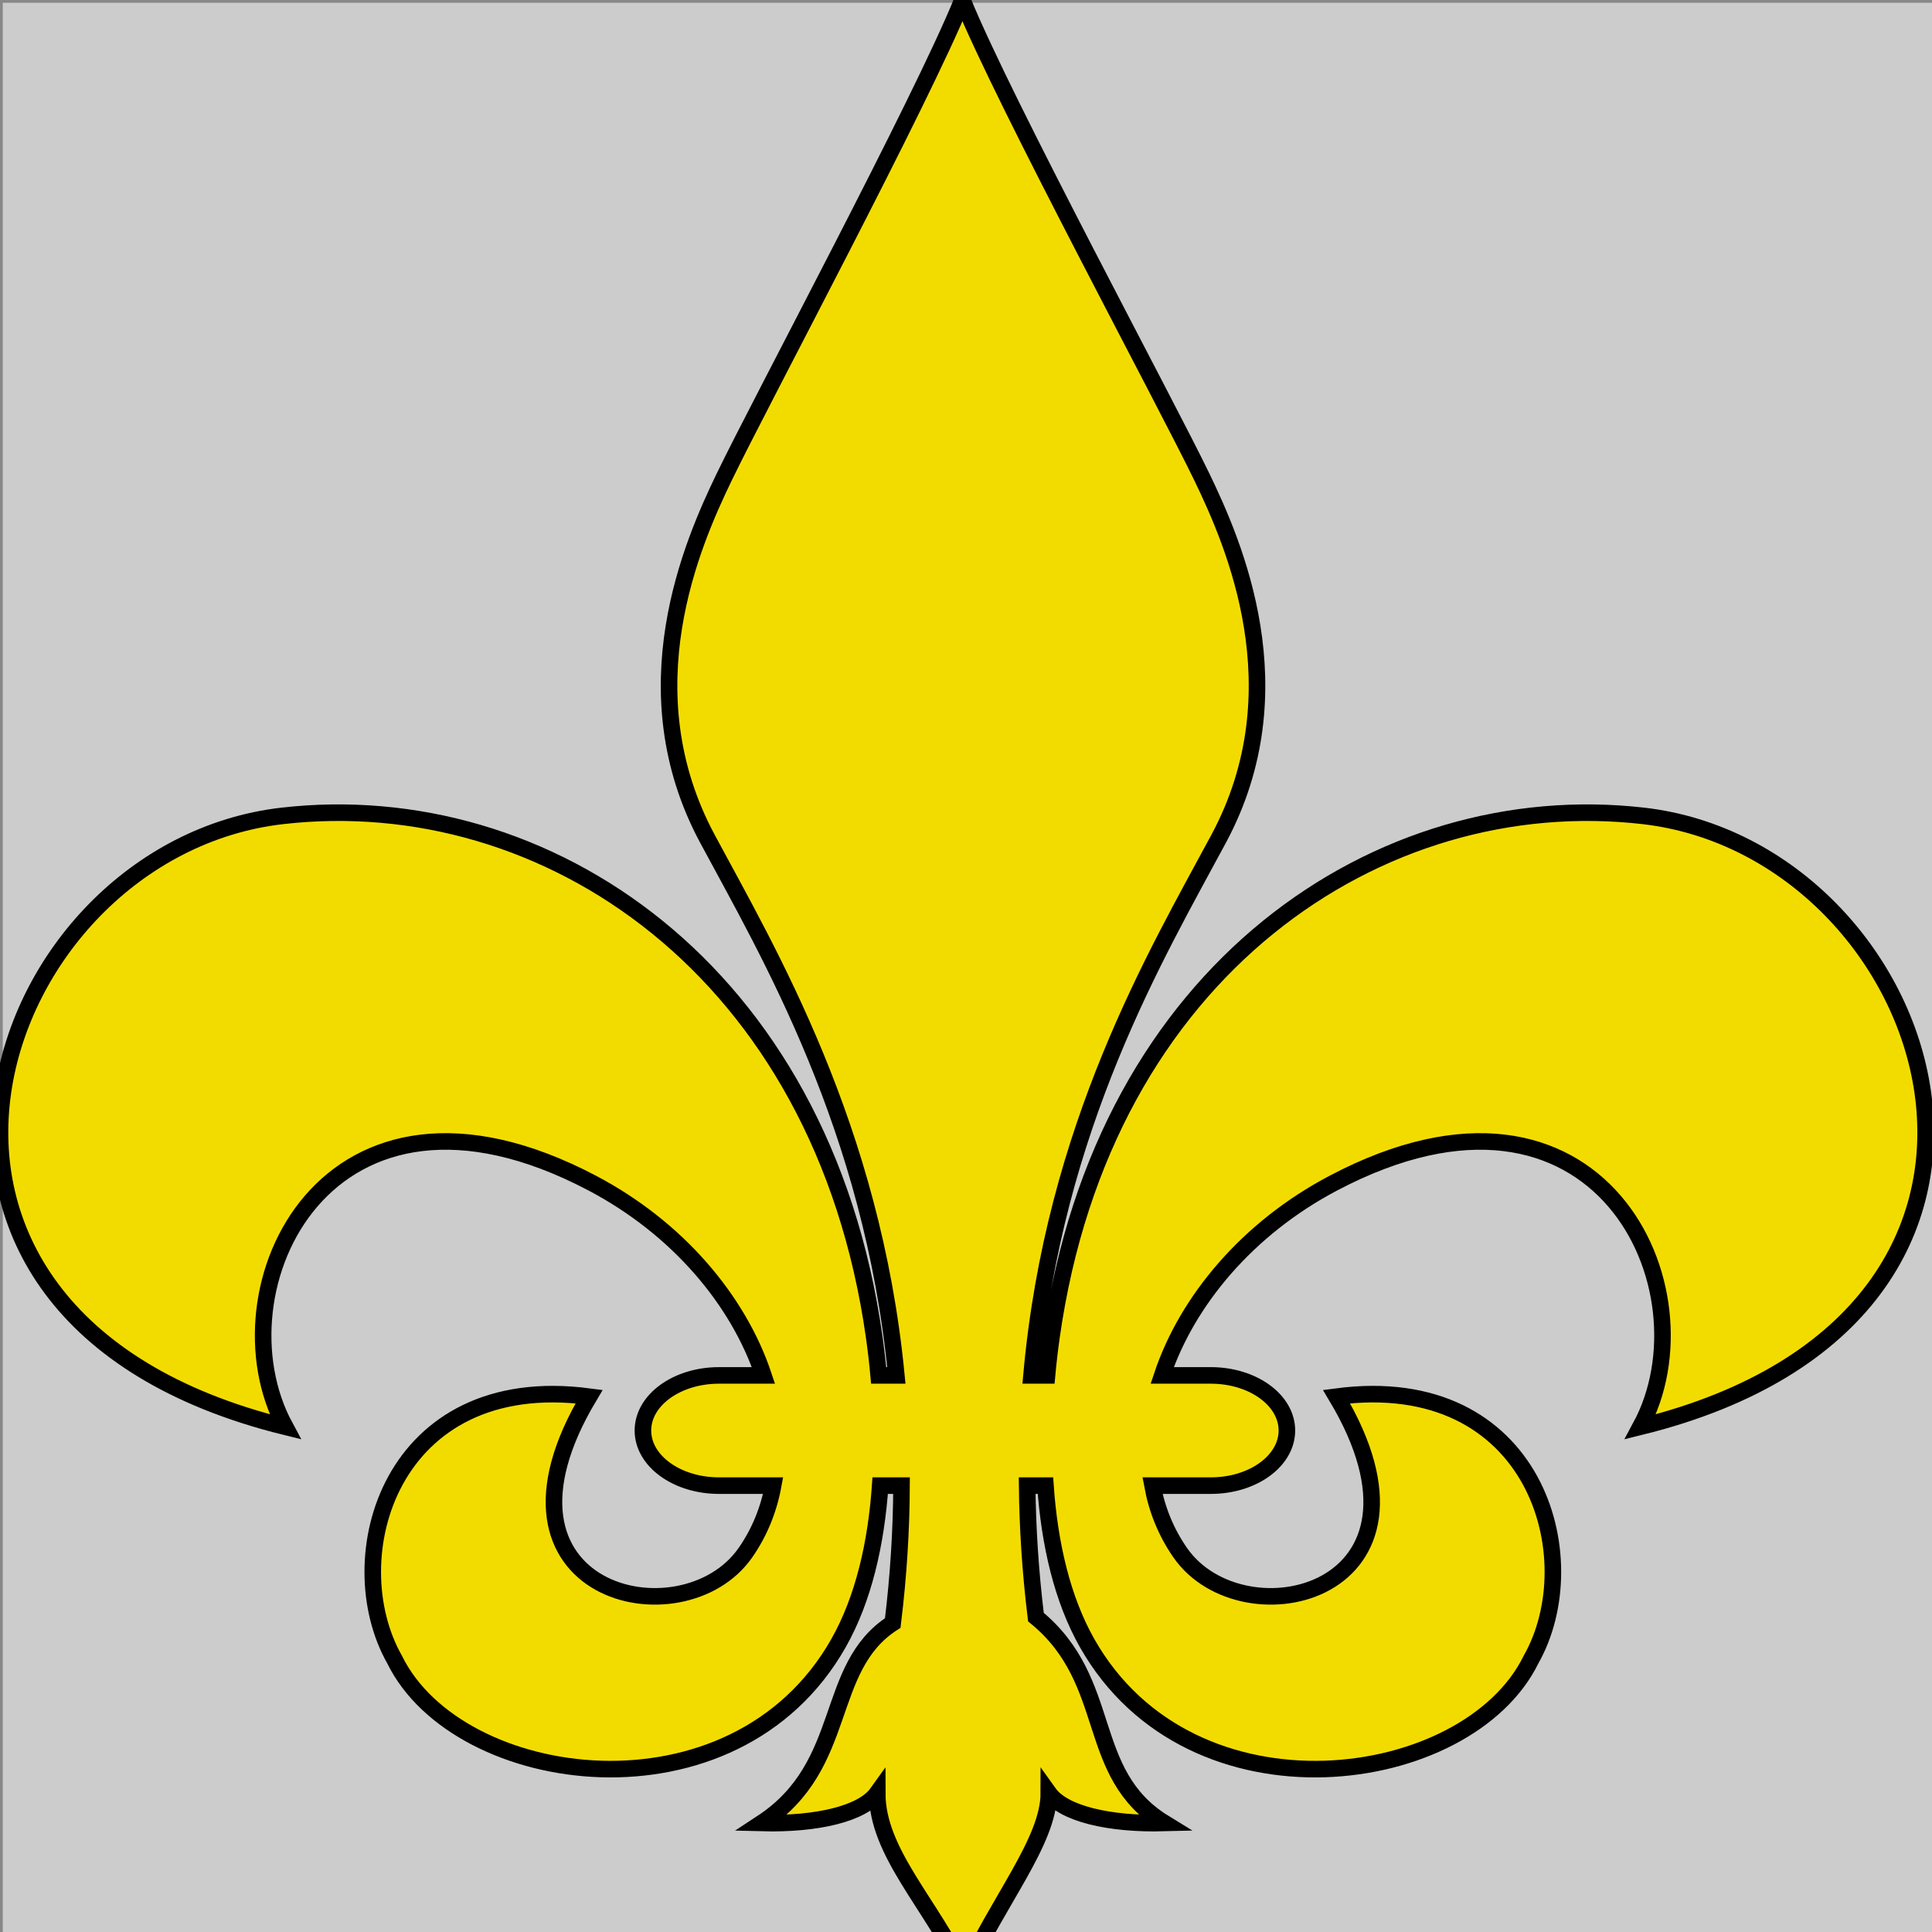
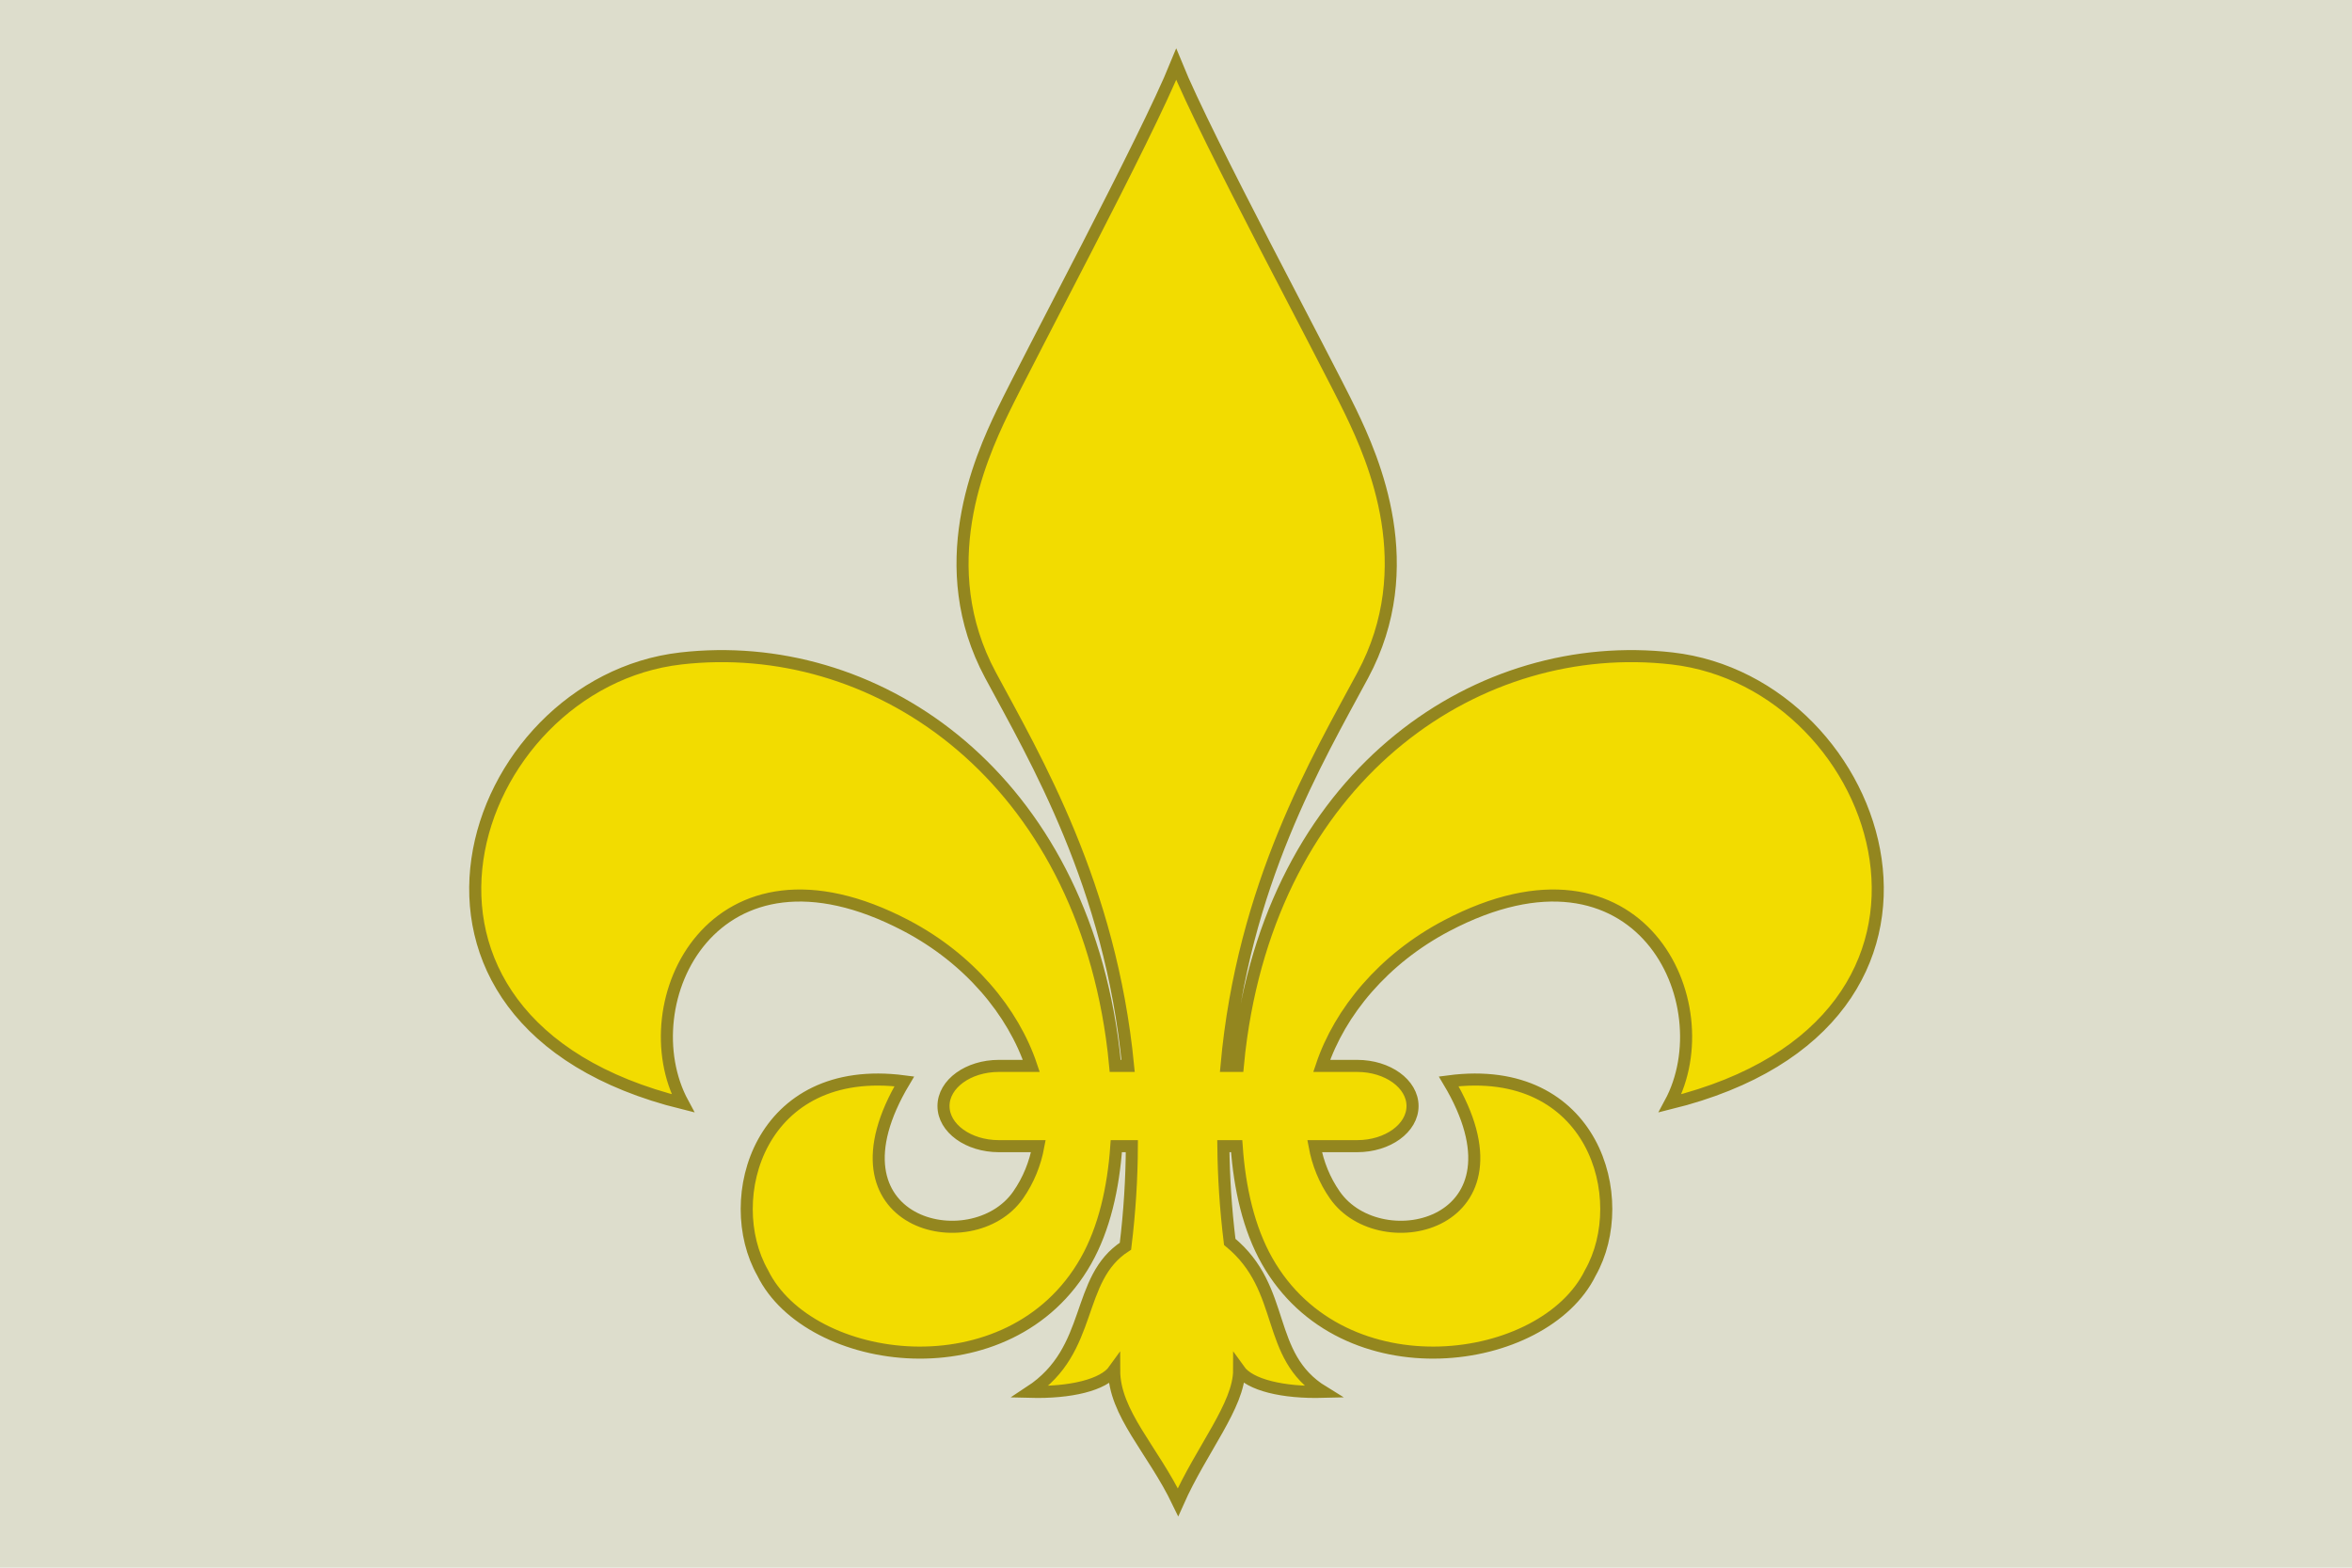
- <svg xmlns="http://www.w3.org/2000/svg" width="160px" height="160px" viewBox="0 0 350 350" version="1.1">
-   <g>
-     <rect width="1000" height="1000" stroke="#888" fill="#ccc" />
-     <path d="M297.69,147.804c-47.642-5.459-97.763,27.791-107.192,94.289c-0.329,2.318-0.605,4.685-0.824,7.076h-2.81  c4.056-45.102,22.727-76.399,33.905-97.214c14.49-26.98,2.729-53.559-2.997-65.452C211.276,73.013,181.848,18.486,174.354,0  c-7.494,18.486-36.702,73.013-43.198,86.503c-5.728,11.893-17.488,38.472-2.998,65.452c11.103,20.673,29.87,52.316,34.226,97.214  h-3.208c-0.219-2.392-0.495-4.758-0.824-7.076c-9.43-66.499-59.551-99.748-107.192-94.289  c-53.284,6.105-81.882,90.319,0.496,110.666c-13.399-24.813,7.443-69.477,55.583-44.167c15.656,8.232,26.561,21.383,31.072,34.866  h-8.065c-7.608,0-13.776,4.469-13.776,9.983c0,5.514,6.168,9.983,13.776,9.983h9.817c-0.803,4.348-2.456,8.464-5.034,12.162  c-11.416,16.377-49.649,7.444-28.31-28.286c-36.065-4.747-45.649,29.279-35.228,47.641c11.453,23.411,61.479,30.428,80.41-2.978  c4.54-8.012,6.819-18.047,7.555-28.539h3.864c-0.033,7.932-0.53,16.224-1.59,24.887c-12.647,8.146-7.717,25.725-23.735,36.234  c10.062,0.265,18.271-1.708,20.92-5.415c0,10.75,9.617,19.812,15.886,32.858c5.824-13.119,15.208-24.094,15.208-32.858  c2.648,3.707,10.857,5.68,20.92,5.415c-14.687-9.01-8.898-25.516-23.261-37.306c-1.015-8.293-1.508-16.22-1.589-23.815h3.312  c0.735,10.492,3.016,20.527,7.555,28.539c18.931,33.405,68.957,26.389,80.41,2.978c10.422-18.361,0.838-52.388-35.228-47.641  c21.34,35.73-16.894,44.663-28.31,28.286c-2.577-3.698-4.23-7.814-5.033-12.162h10.572c7.608,0,13.776-4.47,13.776-9.983  c0-5.515-6.168-9.983-13.776-9.983h-8.821c4.512-13.483,15.416-26.634,31.072-34.866c48.14-25.31,68.982,19.354,55.583,44.167  C379.573,238.124,350.974,153.91,297.69,147.804z" fill="#f2dc00" stroke="#000000" stroke-width="3" />
+ <svg xmlns="http://www.w3.org/2000/svg" width="100%" viewBox="0 0 585 390" version="1.1">
+   <rect width="100%" height="100%" fill="#ddddcc" />
+   <g transform="translate(115.2, 11)">
+     <path d="M297.69,147.804c-47.642-5.459-97.763,27.791-107.192,94.289c-0.329,2.318-0.605,4.685-0.824,7.076h-2.81  c4.056-45.102,22.727-76.399,33.905-97.214c14.49-26.98,2.729-53.559-2.997-65.452C211.276,73.013,181.848,18.486,174.354,0  c-7.494,18.486-36.702,73.013-43.198,86.503c-5.728,11.893-17.488,38.472-2.998,65.452c11.103,20.673,29.87,52.316,34.226,97.214  h-3.208c-0.219-2.392-0.495-4.758-0.824-7.076c-9.43-66.499-59.551-99.748-107.192-94.289  c-53.284,6.105-81.882,90.319,0.496,110.666c-13.399-24.813,7.443-69.477,55.583-44.167c15.656,8.232,26.561,21.383,31.072,34.866  h-8.065c-7.608,0-13.776,4.469-13.776,9.983c0,5.514,6.168,9.983,13.776,9.983h9.817c-0.803,4.348-2.456,8.464-5.034,12.162  c-11.416,16.377-49.649,7.444-28.31-28.286c-36.065-4.747-45.649,29.279-35.228,47.641c11.453,23.411,61.479,30.428,80.41-2.978  c4.54-8.012,6.819-18.047,7.555-28.539h3.864c-0.033,7.932-0.53,16.224-1.59,24.887c-12.647,8.146-7.717,25.725-23.735,36.234  c10.062,0.265,18.271-1.708,20.92-5.415c0,10.75,9.617,19.812,15.886,32.858c5.824-13.119,15.208-24.094,15.208-32.858  c2.648,3.707,10.857,5.68,20.92,5.415c-14.687-9.01-8.898-25.516-23.261-37.306c-1.015-8.293-1.508-16.22-1.589-23.815h3.312  c0.735,10.492,3.016,20.527,7.555,28.539c18.931,33.405,68.957,26.389,80.41,2.978c10.422-18.361,0.838-52.388-35.228-47.641  c21.34,35.73-16.894,44.663-28.31,28.286c-2.577-3.698-4.23-7.814-5.033-12.162h10.572c7.608,0,13.776-4.47,13.776-9.983  c0-5.515-6.168-9.983-13.776-9.983h-8.821c4.512-13.483,15.416-26.634,31.072-34.866c48.14-25.31,68.982,19.354,55.583,44.167  C379.573,238.124,350.974,153.91,297.69,147.804z" fill="#f2dc00" stroke="#93861f" stroke-width="3" transform="translate(3,5)" viewBox="0 0 354 368" />
  </g>
</svg>
